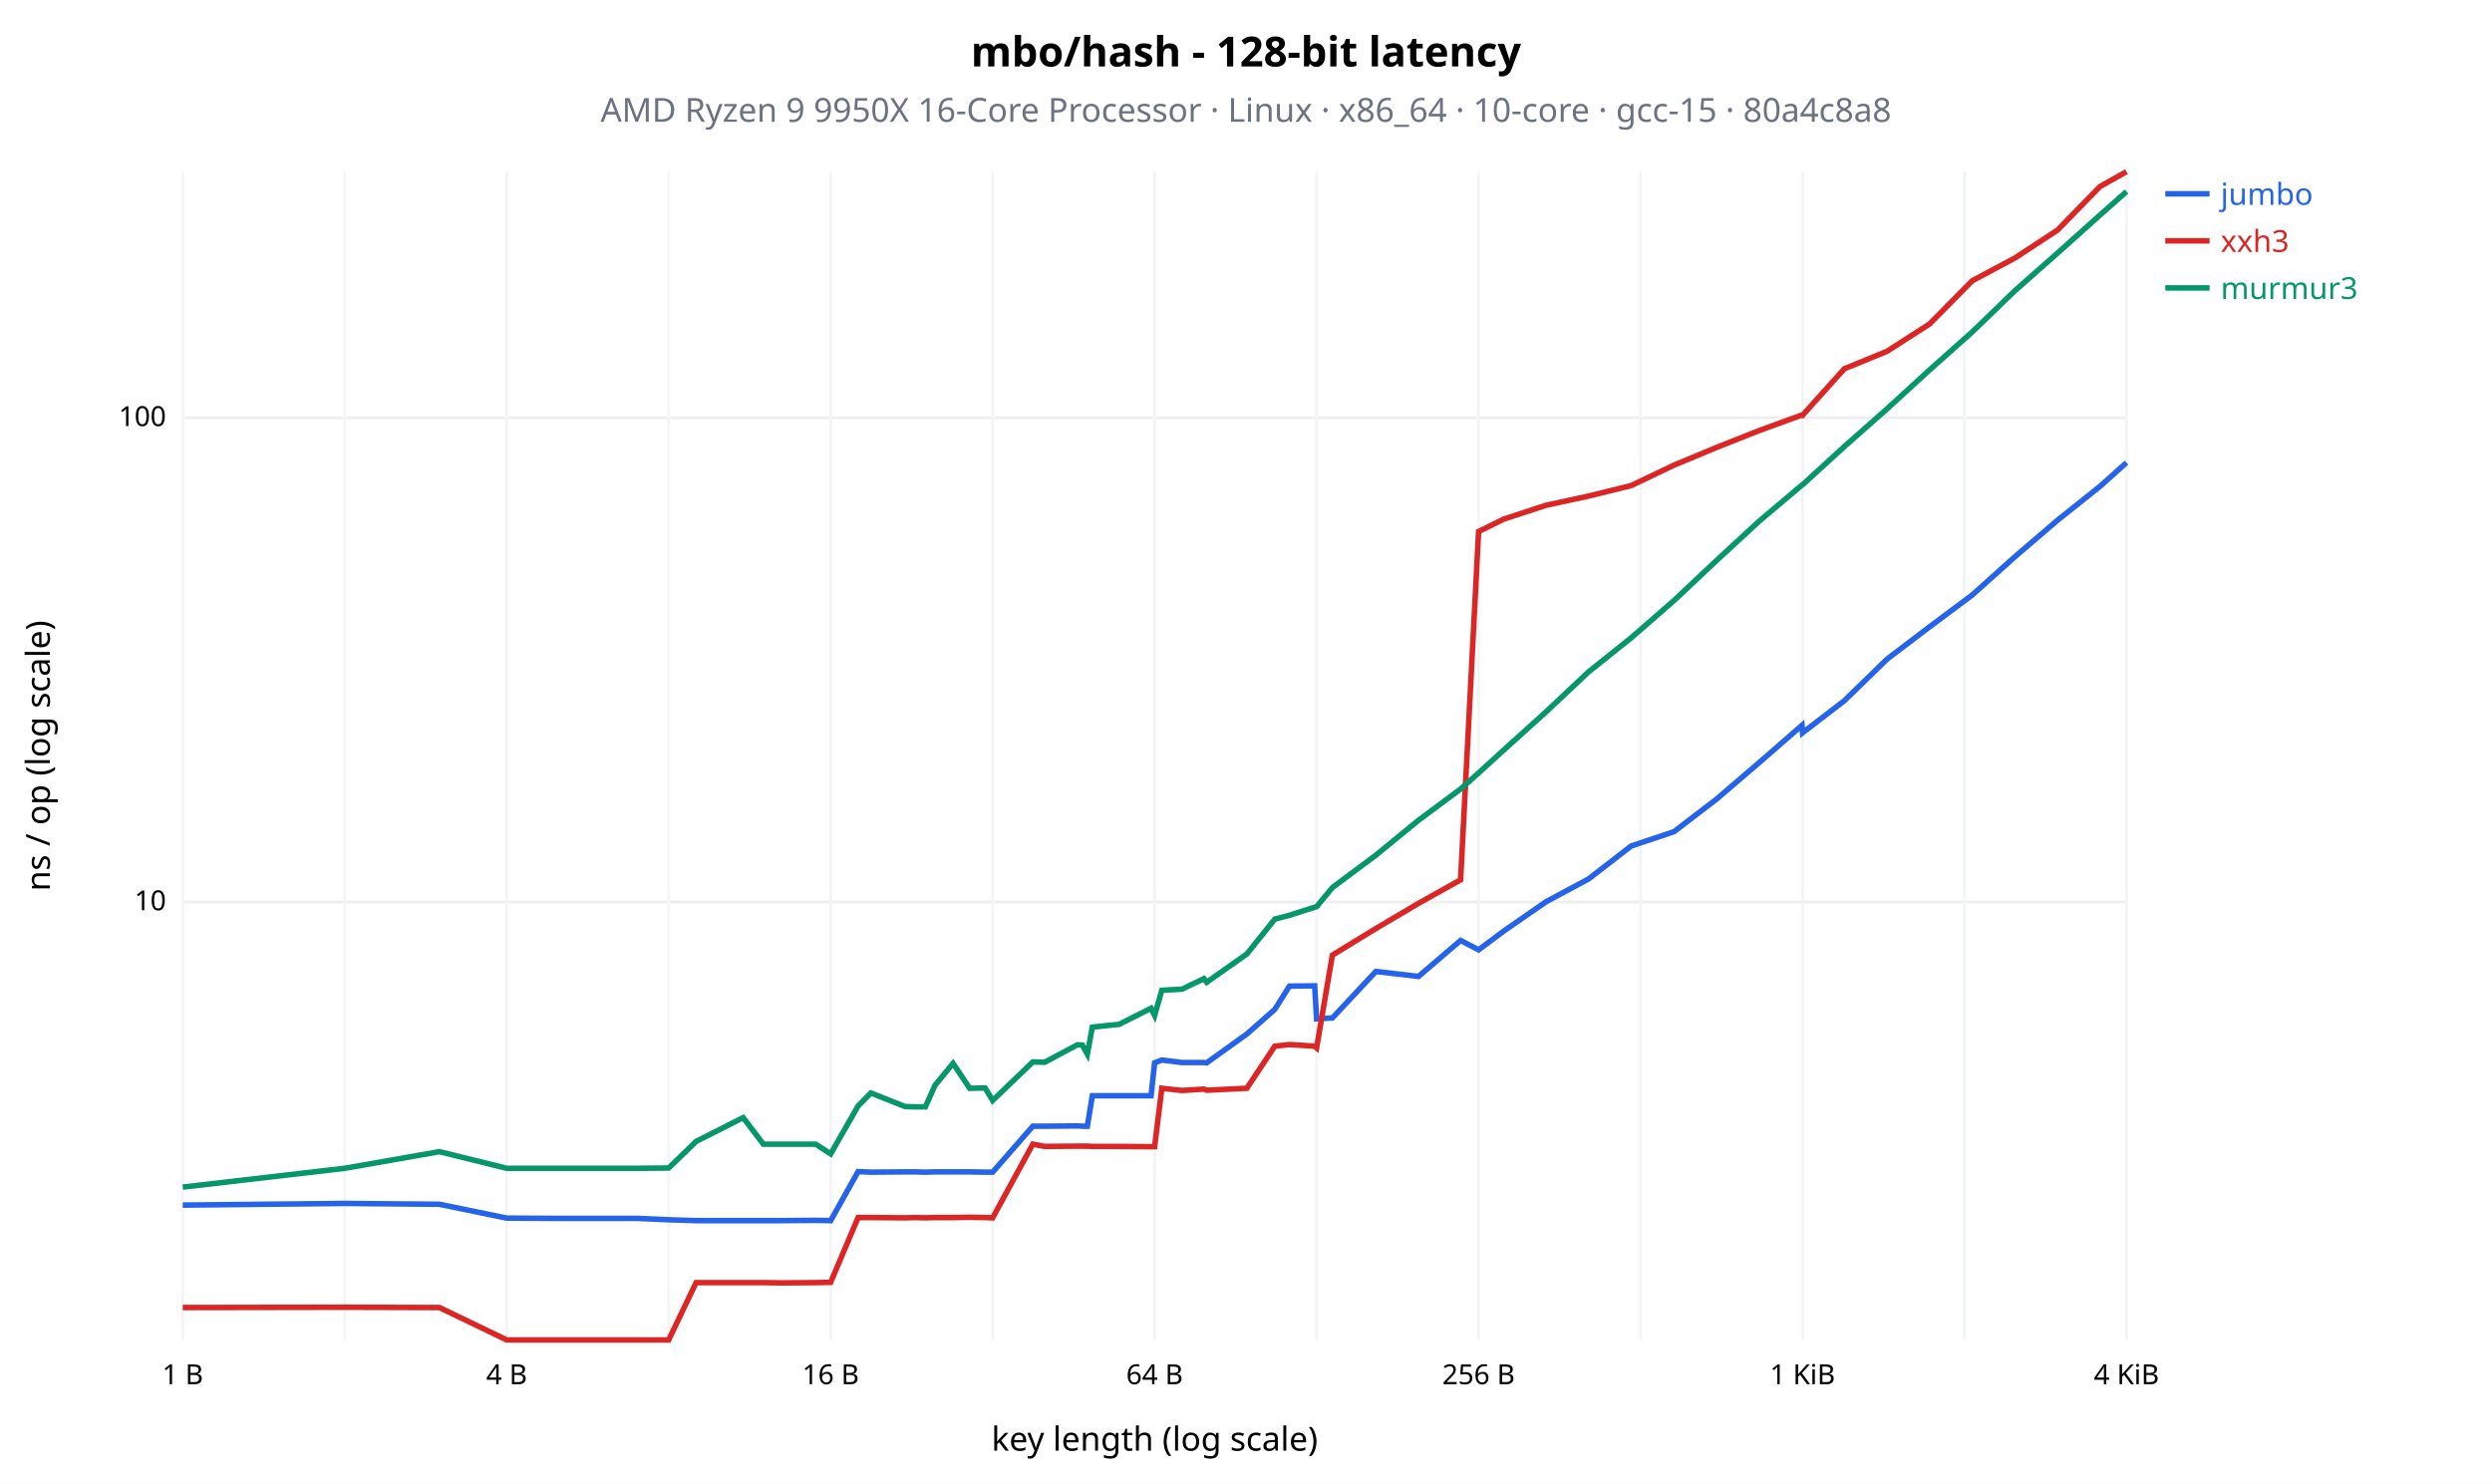
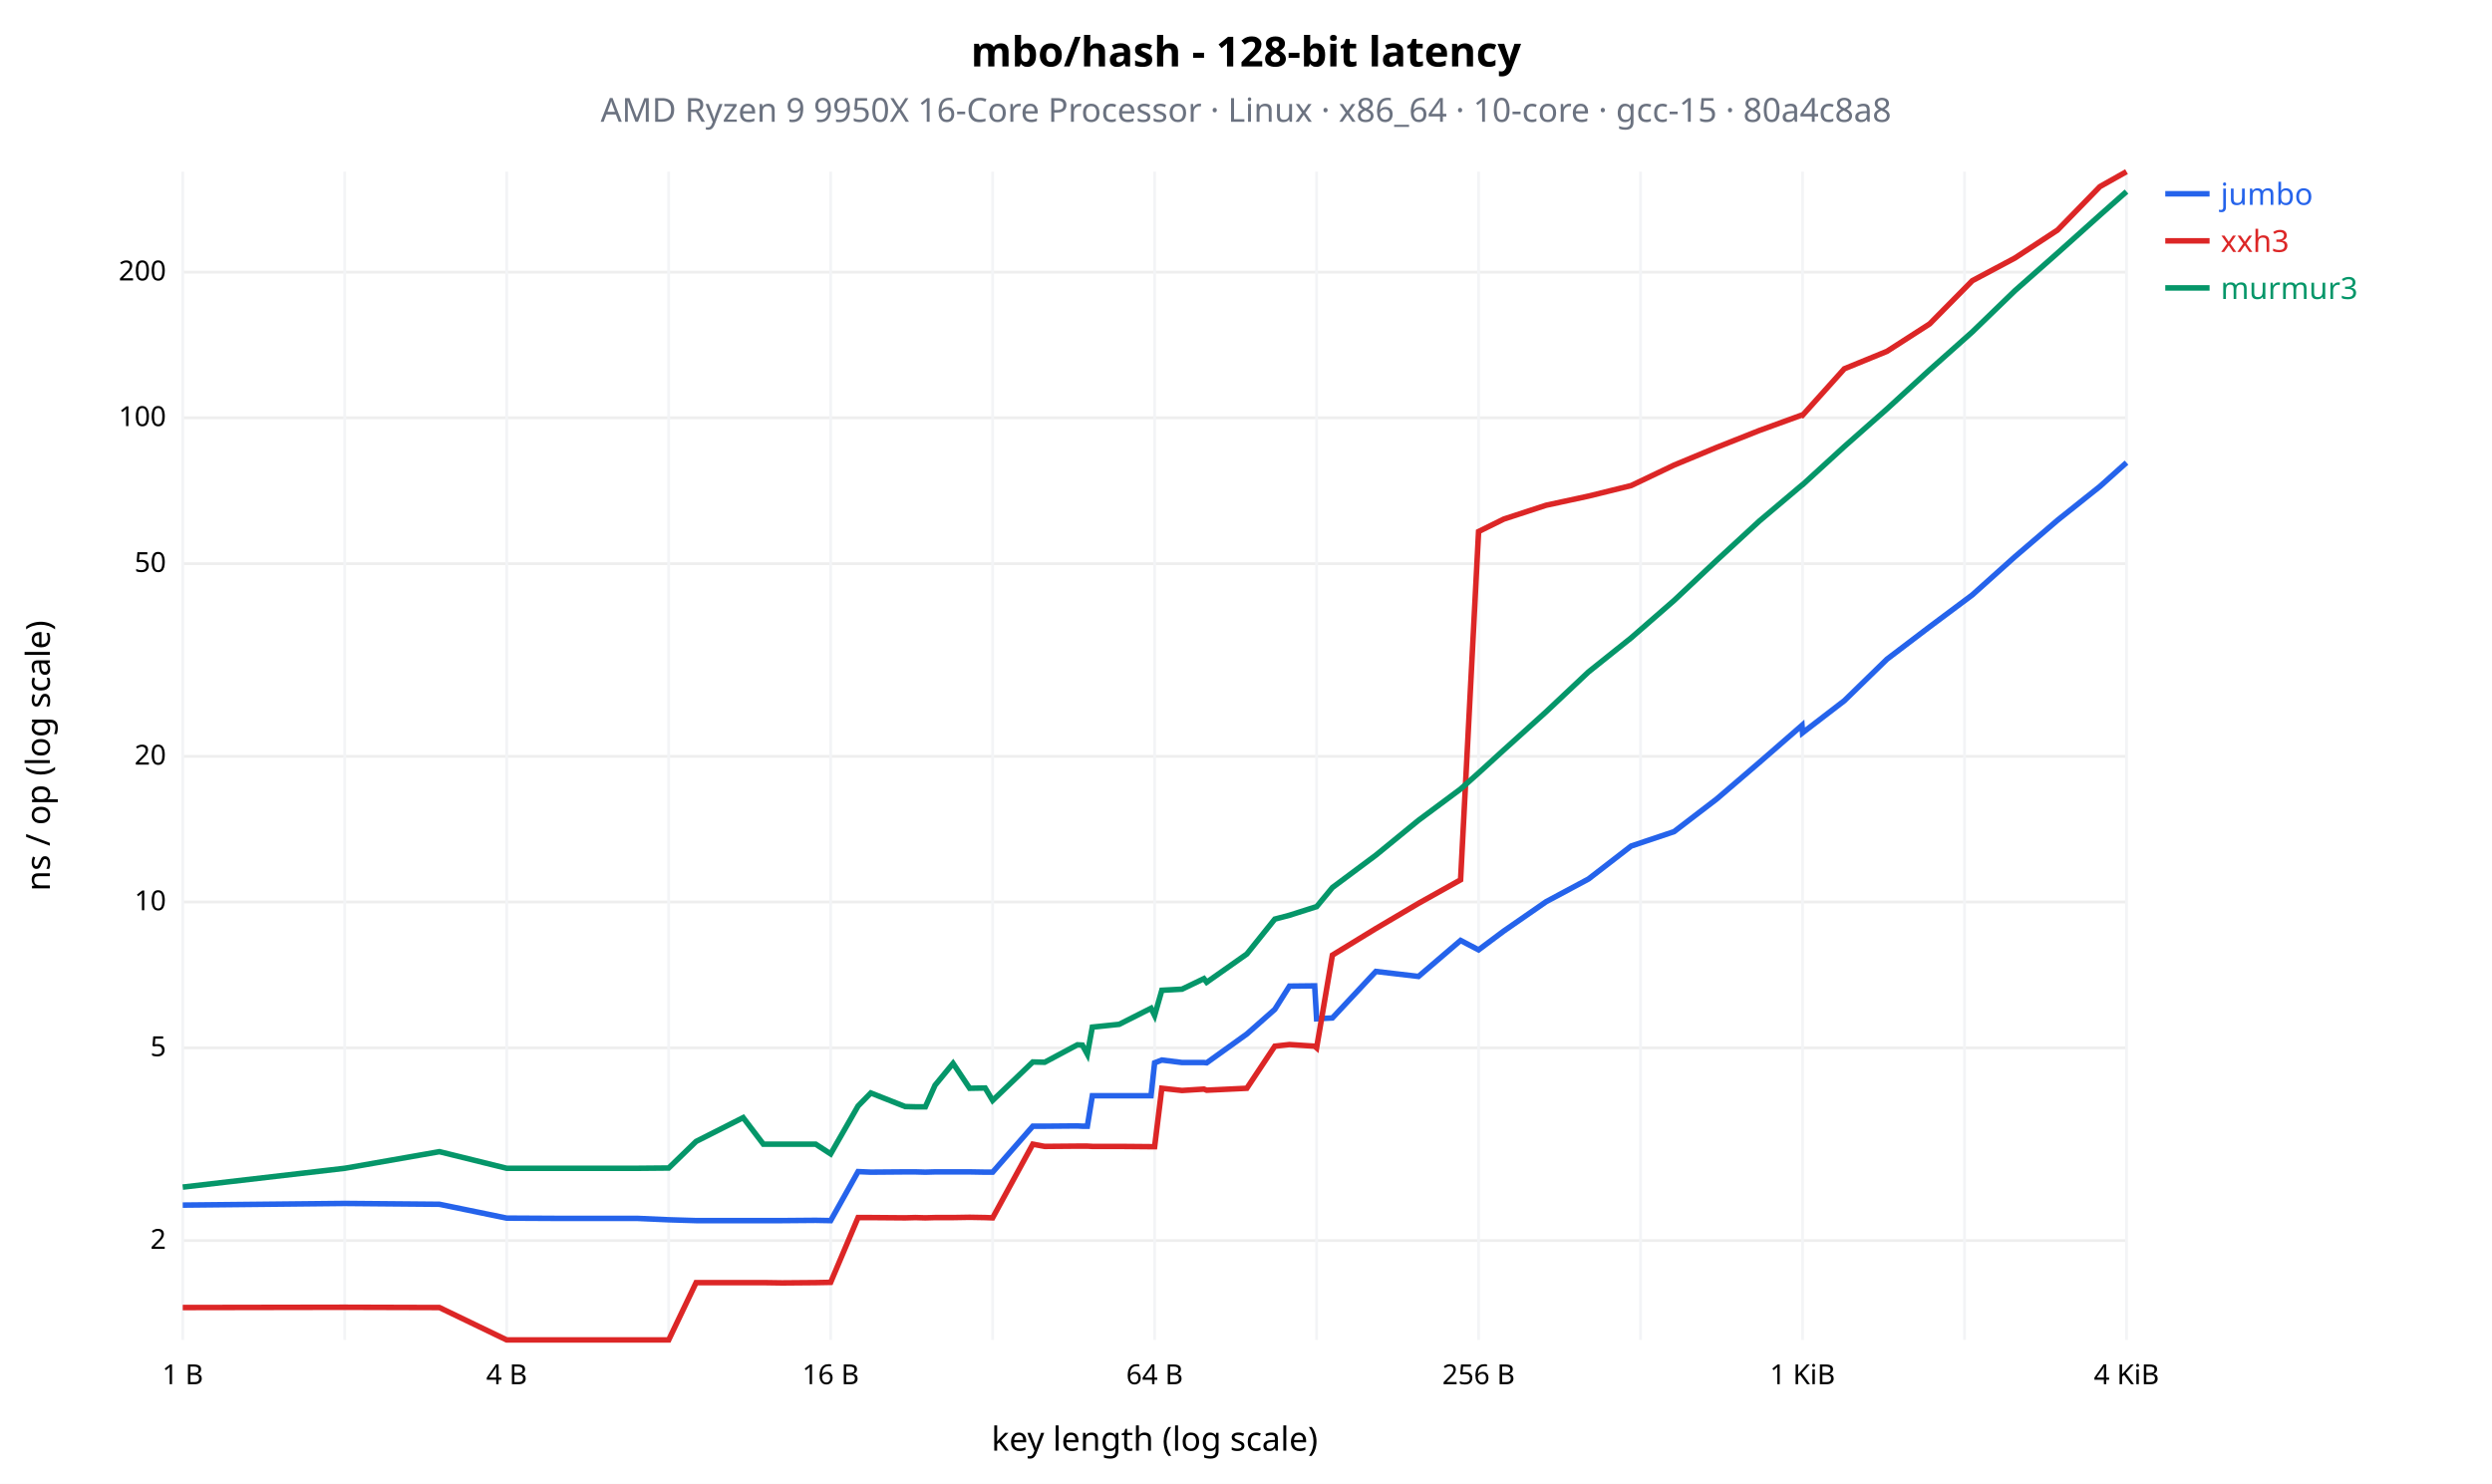
<svg xmlns="http://www.w3.org/2000/svg" width="900" height="536" font-family="sans-serif">
  <rect width="900" height="536" fill="white" />
  <text x="450" y="24" font-size="15" font-weight="bold" text-anchor="middle">mbo/hash - 128-bit latency</text>
  <text x="450" y="44" font-size="12" fill="#6b7280" text-anchor="middle">AMD Ryzen 9 9950X 16-Core Processor · Linux · x86_64 · 10-core · gcc-15 · 80a4c8a8</text>
+   <line x1="66" y1="448.1" x2="768.0" y2="448.1" stroke="#eee" />
+   <text x="60" y="451.1" font-size="10" text-anchor="end">2</text>
+   <line x1="66" y1="378.5" x2="768.0" y2="378.5" stroke="#eee" />
+   <text x="60" y="381.5" font-size="10" text-anchor="end">5</text>
  <line x1="66" y1="325.8" x2="768.0" y2="325.8" stroke="#eee" />
  <text x="60" y="328.8" font-size="10" text-anchor="end">10</text>
+   <line x1="66" y1="273.2" x2="768.0" y2="273.2" stroke="#eee" />
+   <text x="60" y="276.2" font-size="10" text-anchor="end">20</text>
+   <line x1="66" y1="203.6" x2="768.0" y2="203.6" stroke="#eee" />
+   <text x="60" y="206.6" font-size="10" text-anchor="end">50</text>
  <line x1="66" y1="150.9" x2="768.0" y2="150.9" stroke="#eee" />
  <text x="60" y="153.9" font-size="10" text-anchor="end">100</text>
+   <line x1="66" y1="98.3" x2="768.0" y2="98.3" stroke="#eee" />
+   <text x="60" y="101.3" font-size="10" text-anchor="end">200</text>
  <line x1="66.0" y1="62" x2="66.0" y2="484.0" stroke="#f3f4f6" />
  <text x="66.0" y="500.0" font-size="10" text-anchor="middle">1 B</text>
  <line x1="124.5" y1="62" x2="124.5" y2="484.0" stroke="#f3f4f6" />
  <line x1="183.0" y1="62" x2="183.0" y2="484.0" stroke="#f3f4f6" />
  <text x="183.0" y="500.0" font-size="10" text-anchor="middle">4 B</text>
  <line x1="241.5" y1="62" x2="241.5" y2="484.0" stroke="#f3f4f6" />
  <line x1="300.0" y1="62" x2="300.0" y2="484.0" stroke="#f3f4f6" />
  <text x="300.0" y="500.0" font-size="10" text-anchor="middle">16 B</text>
  <line x1="358.5" y1="62" x2="358.5" y2="484.0" stroke="#f3f4f6" />
  <line x1="417.0" y1="62" x2="417.0" y2="484.0" stroke="#f3f4f6" />
  <text x="417.0" y="500.0" font-size="10" text-anchor="middle">64 B</text>
  <line x1="475.5" y1="62" x2="475.5" y2="484.0" stroke="#f3f4f6" />
  <line x1="534.0" y1="62" x2="534.0" y2="484.0" stroke="#f3f4f6" />
  <text x="534.0" y="500.0" font-size="10" text-anchor="middle">256 B</text>
  <line x1="592.5" y1="62" x2="592.5" y2="484.0" stroke="#f3f4f6" />
  <line x1="651.0" y1="62" x2="651.0" y2="484.0" stroke="#f3f4f6" />
  <text x="651.0" y="500.0" font-size="10" text-anchor="middle">1 KiB</text>
  <line x1="709.5" y1="62" x2="709.5" y2="484.0" stroke="#f3f4f6" />
  <line x1="768.0" y1="62" x2="768.0" y2="484.0" stroke="#f3f4f6" />
  <text x="768.0" y="500.0" font-size="10" text-anchor="middle">4 KiB</text>
  <text x="417" y="524" font-size="12" text-anchor="middle">key length (log scale)</text>
  <text x="18" y="273" font-size="12" transform="rotate(-90 18 273)" text-anchor="middle">ns / op (log scale)</text>
  <polyline points="66.0,435.3 124.5,434.7 158.7,435.0 183.0,440.0 201.8,440.1 217.2,440.1 230.2,440.1 241.5,440.6 251.4,440.9 268.4,440.9 275.7,440.9 282.5,440.9 294.6,440.8 300.0,440.9 309.9,423.2 314.5,423.4 326.9,423.3 330.6,423.3 334.2,423.4 337.7,423.3 344.2,423.3 350.2,423.3 355.8,423.4 358.5,423.4 373.0,406.8 377.3,406.8 389.1,406.7 390.9,406.8 392.7,406.8 394.5,395.8 404.2,395.8 415.7,395.8 417.0,383.9 419.6,382.9 426.9,383.8 434.8,383.8 435.8,383.9 450.3,373.5 460.4,364.6 465.7,356.2 474.8,356.1 475.5,368.0 481.2,367.7 496.9,350.9 512.3,352.7 527.5,339.7 534.0,343.1 543.1,336.3 558.4,325.7 573.7,317.5 589.1,305.6 604.6,300.4 620.0,288.6 635.4,275.4 650.8,262.0 651.0,264.7 666.1,253.1 681.5,238.1 696.9,226.4 712.3,214.9 727.7,201.1 743.1,187.9 758.4,175.7 768.0,167.1" fill="none" stroke="#2563eb" stroke-width="2" />
  <line x1="782.0" y1="70.0" x2="798.0" y2="70.0" stroke="#2563eb" stroke-width="2" />
  <text x="802.0" y="74.0" font-size="11" fill="#2563eb">jumbo</text>
  <polyline points="66.0,472.3 124.5,472.2 158.7,472.3 183.0,484.0 201.8,484.0 217.2,484.0 230.2,484.0 241.5,484.0 251.4,463.3 268.4,463.3 275.7,463.3 282.5,463.4 294.6,463.3 300.0,463.2 309.9,439.8 314.5,439.8 326.9,439.9 330.6,439.8 334.2,439.9 337.7,439.8 344.2,439.8 350.2,439.7 355.8,439.8 358.5,439.9 373.0,413.3 377.3,414.1 389.1,414.0 390.9,414.0 392.7,414.0 394.5,414.1 404.2,414.1 415.7,414.2 417.0,414.2 419.6,393.1 426.9,393.9 434.8,393.4 435.8,393.8 450.3,393.1 460.4,377.9 465.7,377.3 474.8,377.9 475.5,378.5 481.2,345.0 496.9,335.4 512.3,326.3 527.5,317.8 534.0,192.0 543.1,187.5 558.4,182.5 573.7,179.2 589.1,175.4 604.6,168.0 620.0,161.6 635.4,155.5 650.8,149.9 651.0,150.0 666.1,133.2 681.5,126.9 696.9,117.0 712.3,101.4 727.7,93.2 743.1,83.1 758.4,67.4 768.0,62.0" fill="none" stroke="#dc2626" stroke-width="2" />
  <line x1="782.0" y1="87.0" x2="798.0" y2="87.0" stroke="#dc2626" stroke-width="2" />
  <text x="802.0" y="91.0" font-size="11" fill="#dc2626">xxh3</text>
  <polyline points="66.0,428.8 124.5,422.0 158.7,416.0 183.0,422.0 201.8,422.0 217.2,422.0 230.2,422.0 241.5,421.9 251.4,412.3 268.4,403.7 275.7,413.3 282.5,413.3 294.6,413.3 300.0,416.8 309.9,399.5 314.5,394.8 326.9,399.7 330.6,399.8 334.2,399.8 337.7,392.0 344.2,384.1 350.2,393.1 355.8,393.0 358.5,397.5 373.0,383.6 377.3,383.7 389.1,377.4 390.9,377.5 392.7,380.8 394.5,371.0 404.2,370.0 415.7,364.2 417.0,366.8 419.6,357.7 426.9,357.3 434.8,353.5 435.8,354.8 450.3,344.6 460.4,332.0 465.7,330.6 474.8,327.7 475.5,327.5 481.2,320.6 496.9,308.9 512.3,296.3 527.5,285.0 534.0,279.2 543.1,270.9 558.4,257.1 573.7,242.7 589.1,230.4 604.6,216.9 620.0,202.4 635.4,188.2 650.8,175.2 651.0,175.1 666.1,161.3 681.5,147.7 696.9,133.6 712.3,119.9 727.7,105.0 743.1,91.4 758.4,77.7 768.0,69.2" fill="none" stroke="#059669" stroke-width="2" />
  <line x1="782.0" y1="104.0" x2="798.0" y2="104.0" stroke="#059669" stroke-width="2" />
  <text x="802.0" y="108.0" font-size="11" fill="#059669">murmur3</text>
</svg>
